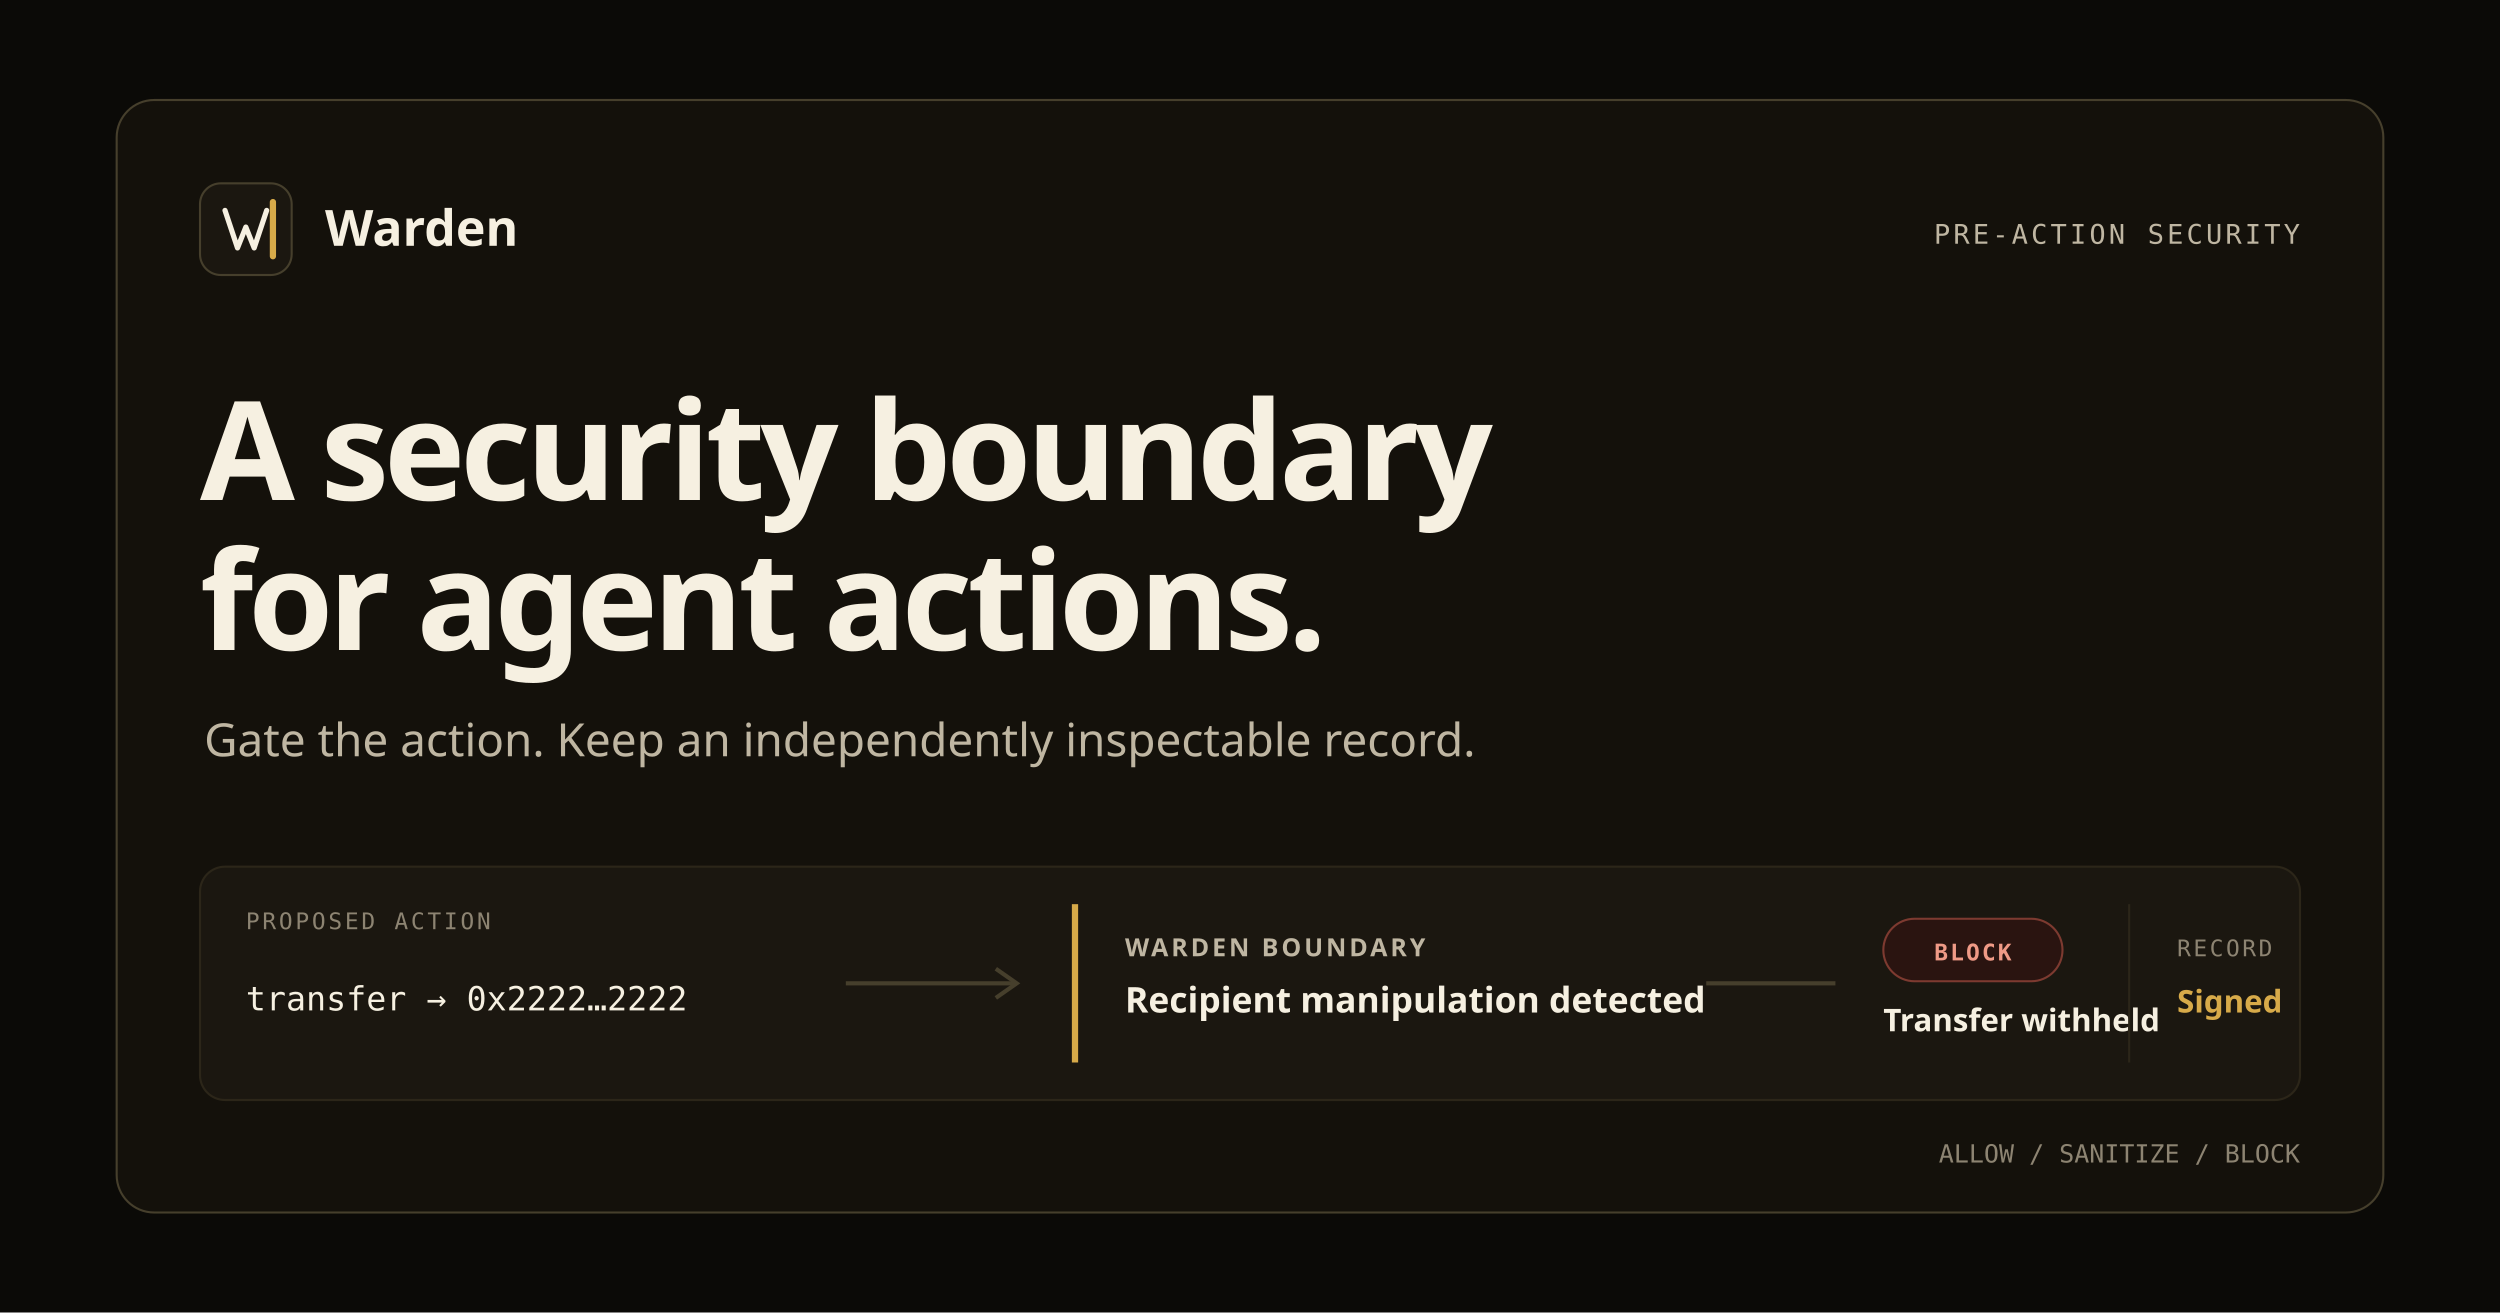
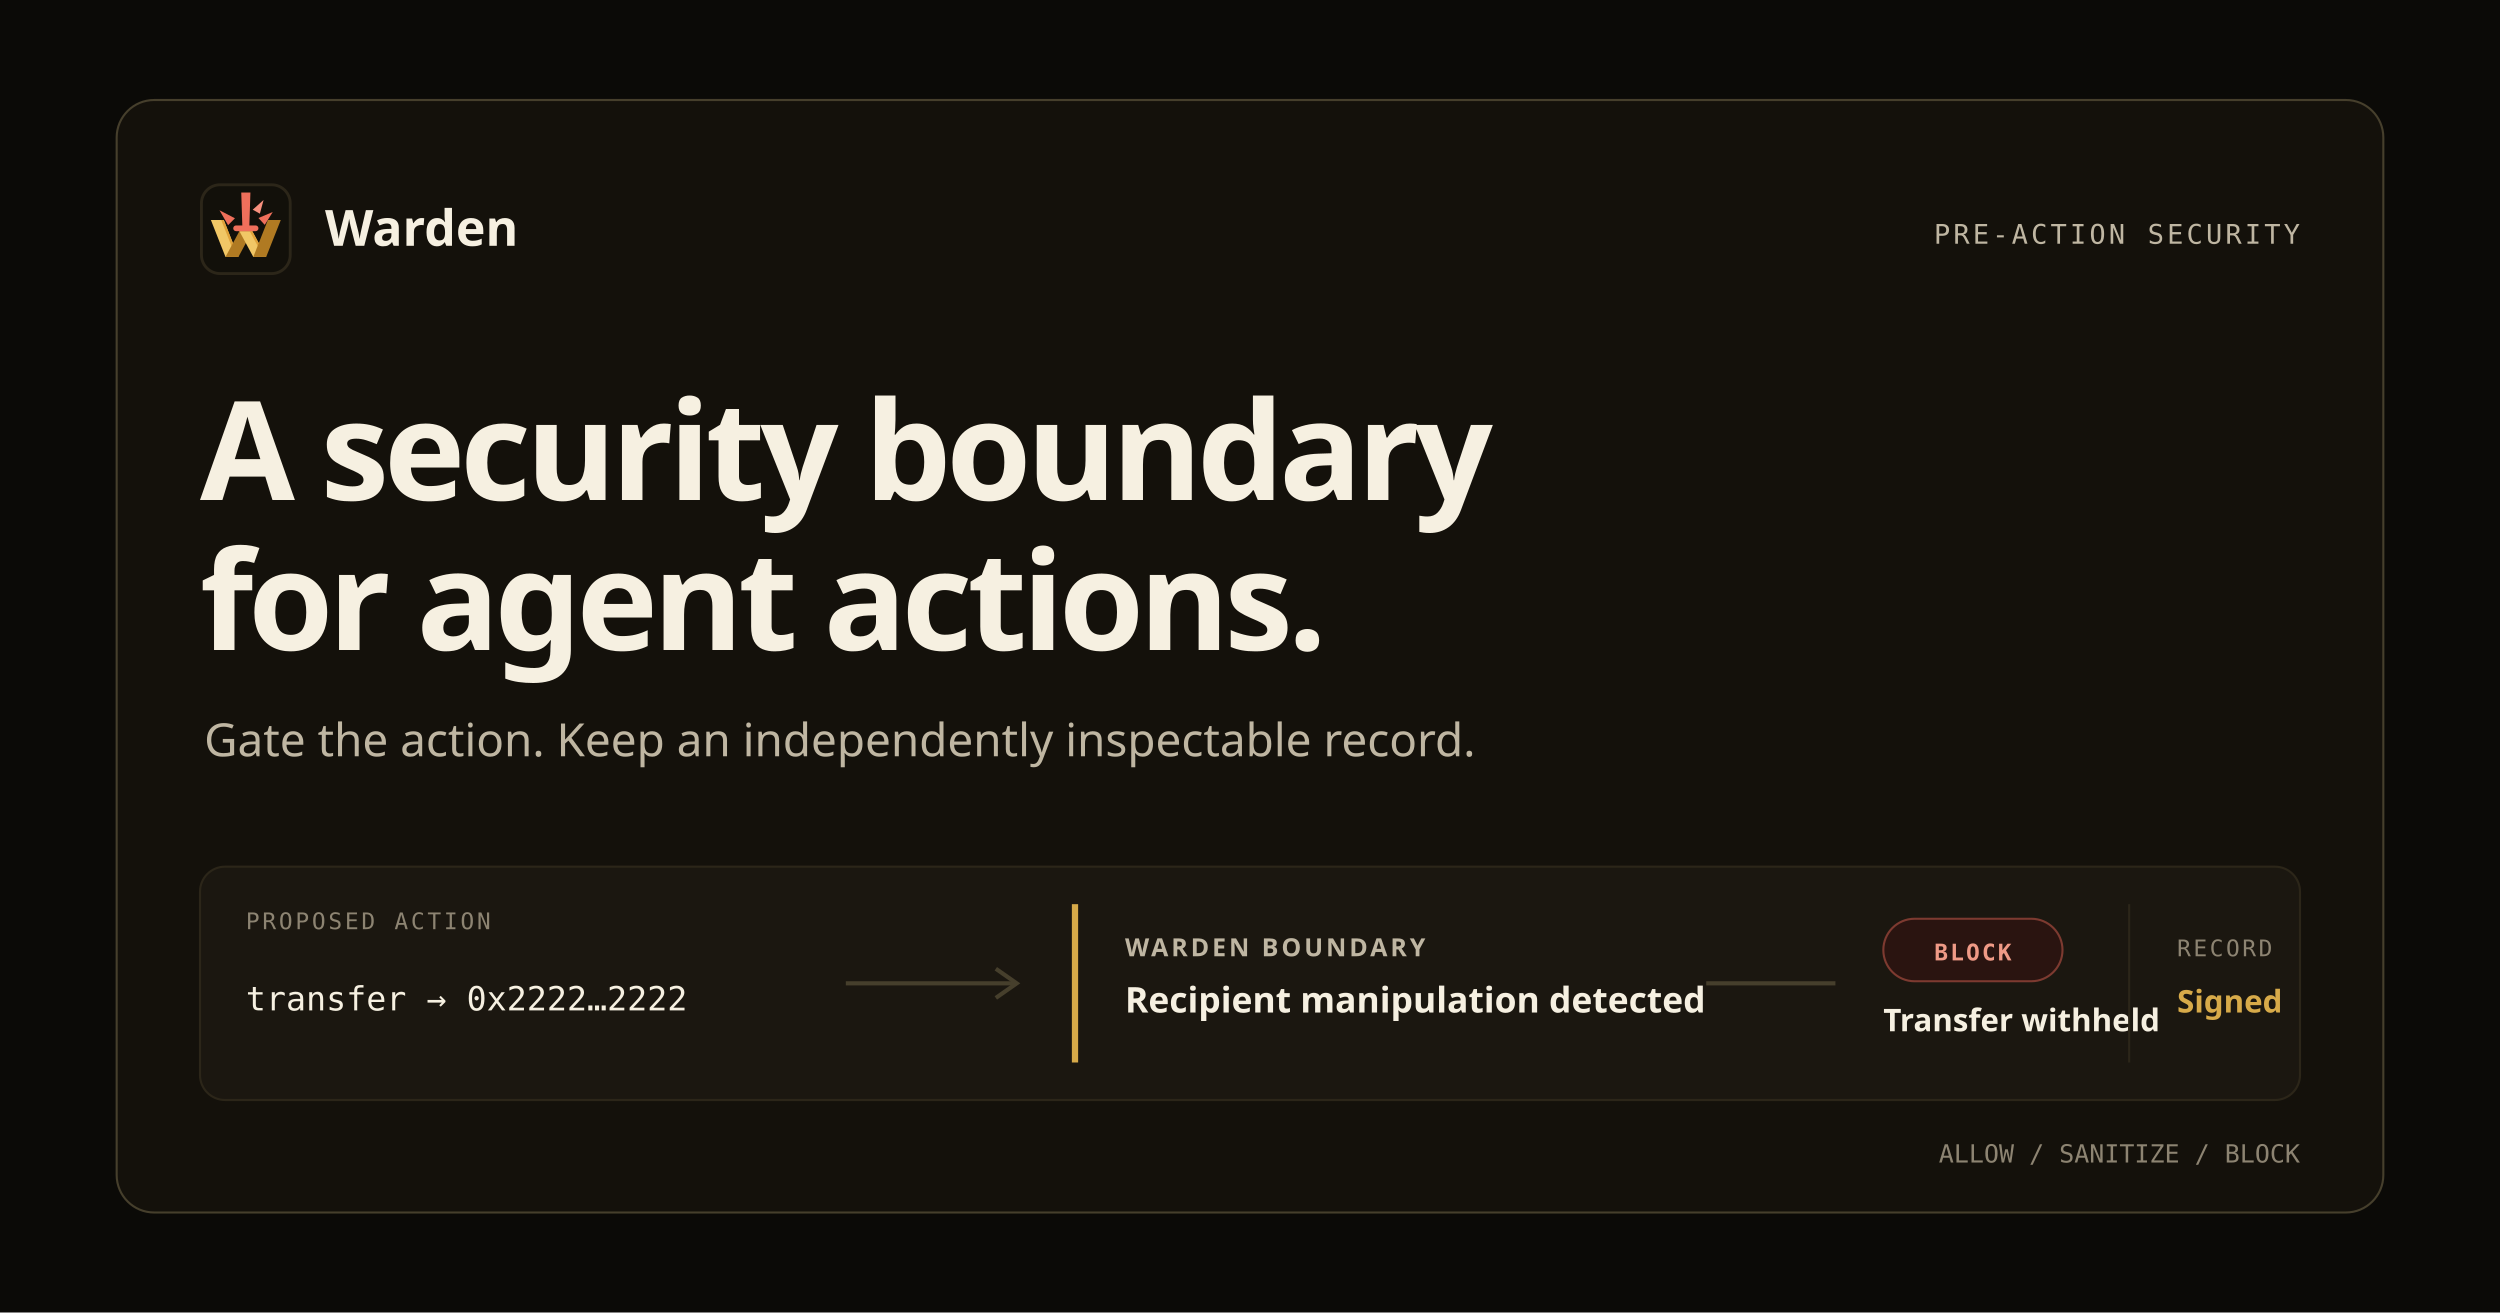
<svg xmlns="http://www.w3.org/2000/svg" width="1200" height="630" viewBox="0 0 1200 630" role="img" aria-labelledby="title description">
  <rect width="1200" height="630" fill="#0b0a07" />
  <rect x="56" y="48" width="1088" height="534" rx="18" fill="#14110b" stroke="#463f2c" />
  <g transform="translate(96 88)">
-     <rect width="44" height="44" rx="10" fill="#1b1710" stroke="#463f2c" />
-     <path d="M12 13L18 31L22 21L26 31L32 13" fill="none" stroke="#f6f0e1" stroke-width="2.5" stroke-linecap="round" stroke-linejoin="round" />
-     <path d="M35 9V35" stroke="#d7aa49" stroke-width="3" stroke-linecap="round" />
+     <g transform="scale(1.375)">
+       <rect width="32" height="32" rx="7" fill="#12100a" />
+       <rect x=".5" y=".5" width="31" height="31" rx="6.5" fill="none" stroke="#2c2619" />
+       <g fill="#f1c766">
+         <path d="M3.8 12.8h4.5l5.1 12.9h-4.5z" />
+         <path d="M7.4 12.8h.9l5.1 12.9h-.9z" fill="#e0a23a" />
+         <path d="M8.9 25.7h4.5l4.85-9h-4.5z" fill="#b07a22" />
+         <path d="M13.75 16.7h4.5l4.85 9h-4.5z" />
+         <path d="M17.35 16.7h.9l4.85 9h-.9z" fill="#e0a23a" />
+         <path d="M18.6 25.7h4.5l5.1-12.9h-4.5z" fill="#b07a22" />
+       </g>
+       <g fill="#ef6f5b">
+         <path d="M14.4 3.2h3.2l-.4 12.4h-2.4z" />
+         <rect x="11.6" y="14.7" width="8.8" height="2" rx="1" />
+         <path d="M6.8 9.4 12.2 12.2 9.8 14.6Z" />
+         <path d="M25.4 10 20.4 12.1 22.6 14.5Z" />
+         <path d="M22.2 5.8 18.4 9.2 20.9 10.6Z" fill="#f7907e" />
+       </g>
+     </g>
    <text x="60" y="30" fill="#f6f0e1" font-family="Aptos, Segoe UI, sans-serif" font-size="24" font-weight="650">Warden</text>
    <text x="1008" y="29" fill="#bfb6a2" font-family="Cascadia Code, Consolas, monospace" font-size="13" text-anchor="end" letter-spacing="1.5">PRE-ACTION SECURITY</text>
  </g>
  <g font-family="Aptos, Segoe UI, sans-serif">
    <text x="96" y="240" fill="#f6f0e1" font-size="66" font-weight="650" letter-spacing="-2.4">A security boundary</text>
    <text x="96" y="312" fill="#f6f0e1" font-size="66" font-weight="650" letter-spacing="-2.4">for agent actions.</text>
    <text x="98" y="363" fill="#bfb6a2" font-size="22">Gate the action. Keep an independently inspectable record.</text>
  </g>
  <g transform="translate(96 416)">
    <rect width="1008" height="112" rx="12" fill="#1b1710" stroke="#2c2619" />
    <g font-family="Cascadia Code, Consolas, monospace">
      <text x="22" y="30" fill="#8d8472" font-size="11" letter-spacing="1.3">PROPOSED ACTION</text>
      <text x="22" y="69" fill="#f6f0e1" font-size="16">transfer → 0x2222…2222</text>
    </g>
    <line x1="310" y1="56" x2="392" y2="56" stroke="#463f2c" stroke-width="2" />
    <path d="M382 49L392 56L382 63" fill="none" stroke="#463f2c" stroke-width="2" />
    <path d="M420 18V94" stroke="#d7aa49" stroke-width="3" />
    <g font-family="Aptos, Segoe UI, sans-serif">
      <text x="444" y="43" fill="#bfb6a2" font-size="12" font-weight="650" letter-spacing="1.4">WARDEN BOUNDARY</text>
      <text x="444" y="70" fill="#f6f0e1" font-size="17" font-weight="600">Recipient manipulation detected</text>
    </g>
    <line x1="723" y1="56" x2="785" y2="56" stroke="#463f2c" stroke-width="2" />
    <rect x="808" y="25" width="86" height="30" rx="15" fill="#2a1410" stroke="#7d3a30" />
    <text x="851" y="45" fill="#ef9a86" font-family="Cascadia Code, Consolas, monospace" font-size="11" font-weight="700" text-anchor="middle" letter-spacing="1">BLOCK</text>
    <text x="808" y="79" fill="#f6f0e1" font-family="Aptos, Segoe UI, sans-serif" font-size="15" font-weight="600">Transfer withheld</text>
    <path d="M926 18V94" stroke="#2c2619" />
    <text x="949" y="43" fill="#8d8472" font-family="Cascadia Code, Consolas, monospace" font-size="11" letter-spacing="1.2">RECORD</text>
    <text x="949" y="70" fill="#d7aa49" font-family="Aptos, Segoe UI, sans-serif" font-size="15" font-weight="600">Signed</text>
  </g>
  <text x="1104" y="558" fill="#8d8472" font-family="Cascadia Code, Consolas, monospace" font-size="12" text-anchor="end">ALLOW  /  SANITIZE  /  BLOCK</text>
</svg>
